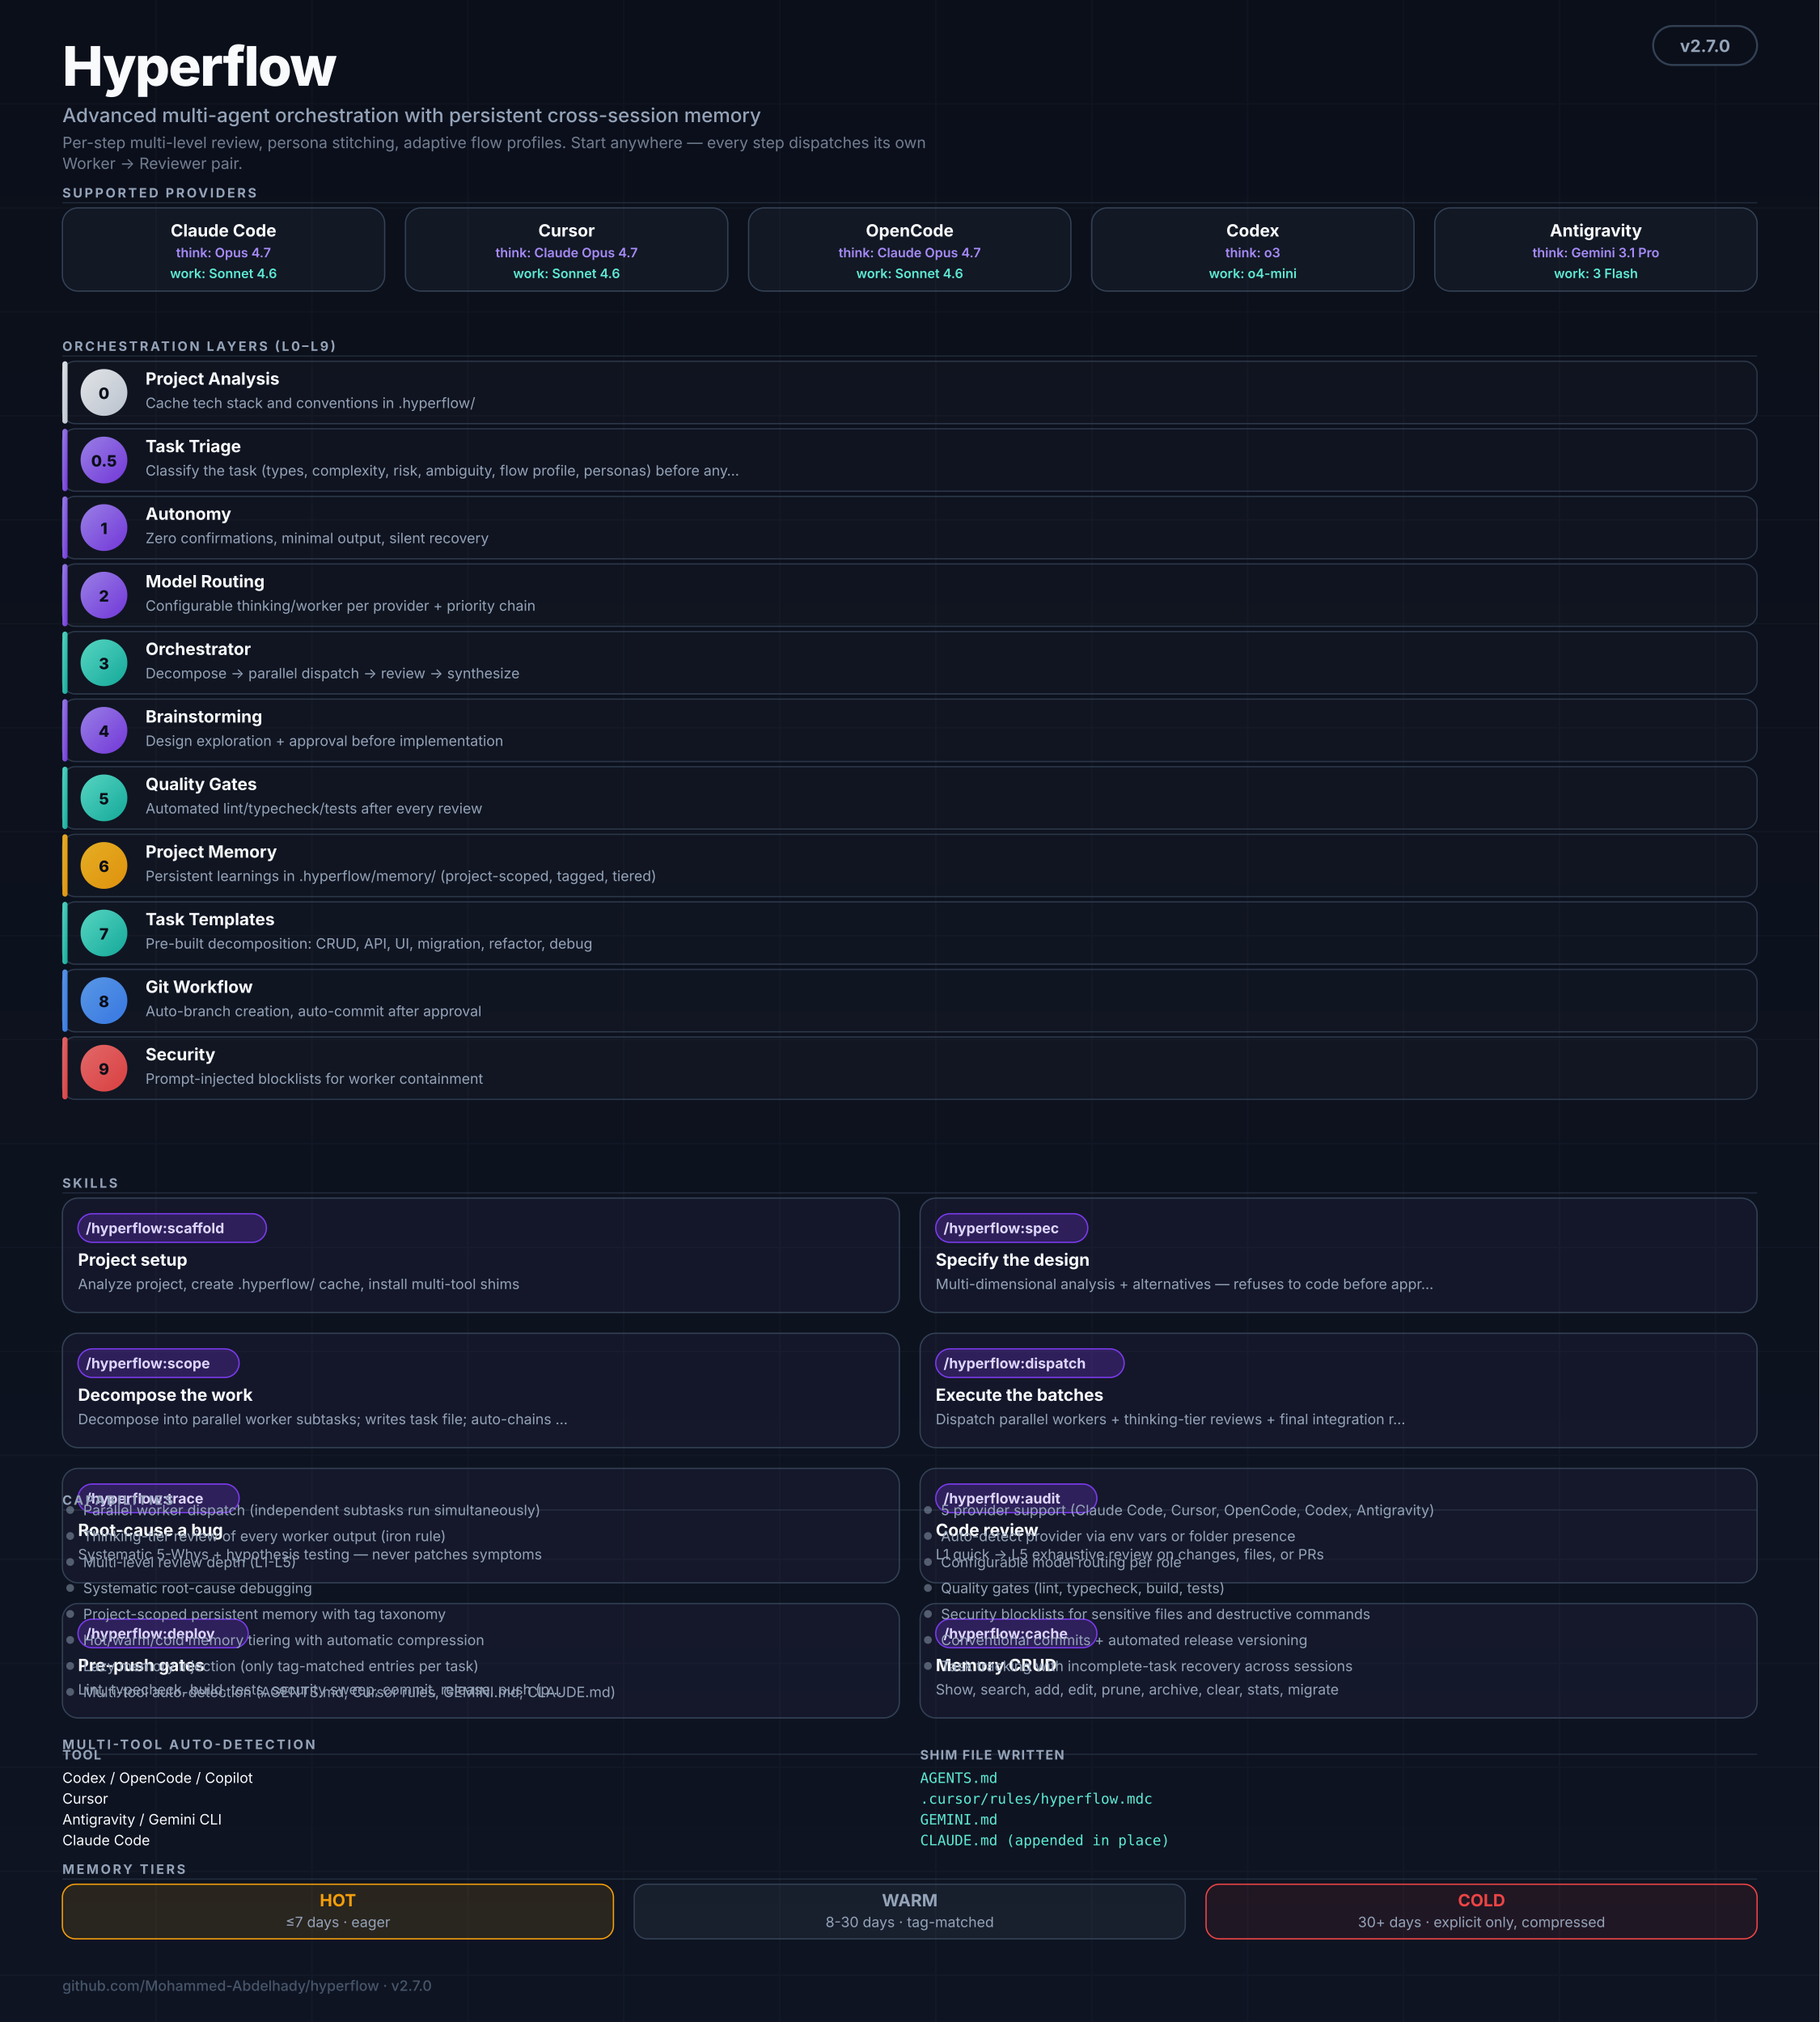
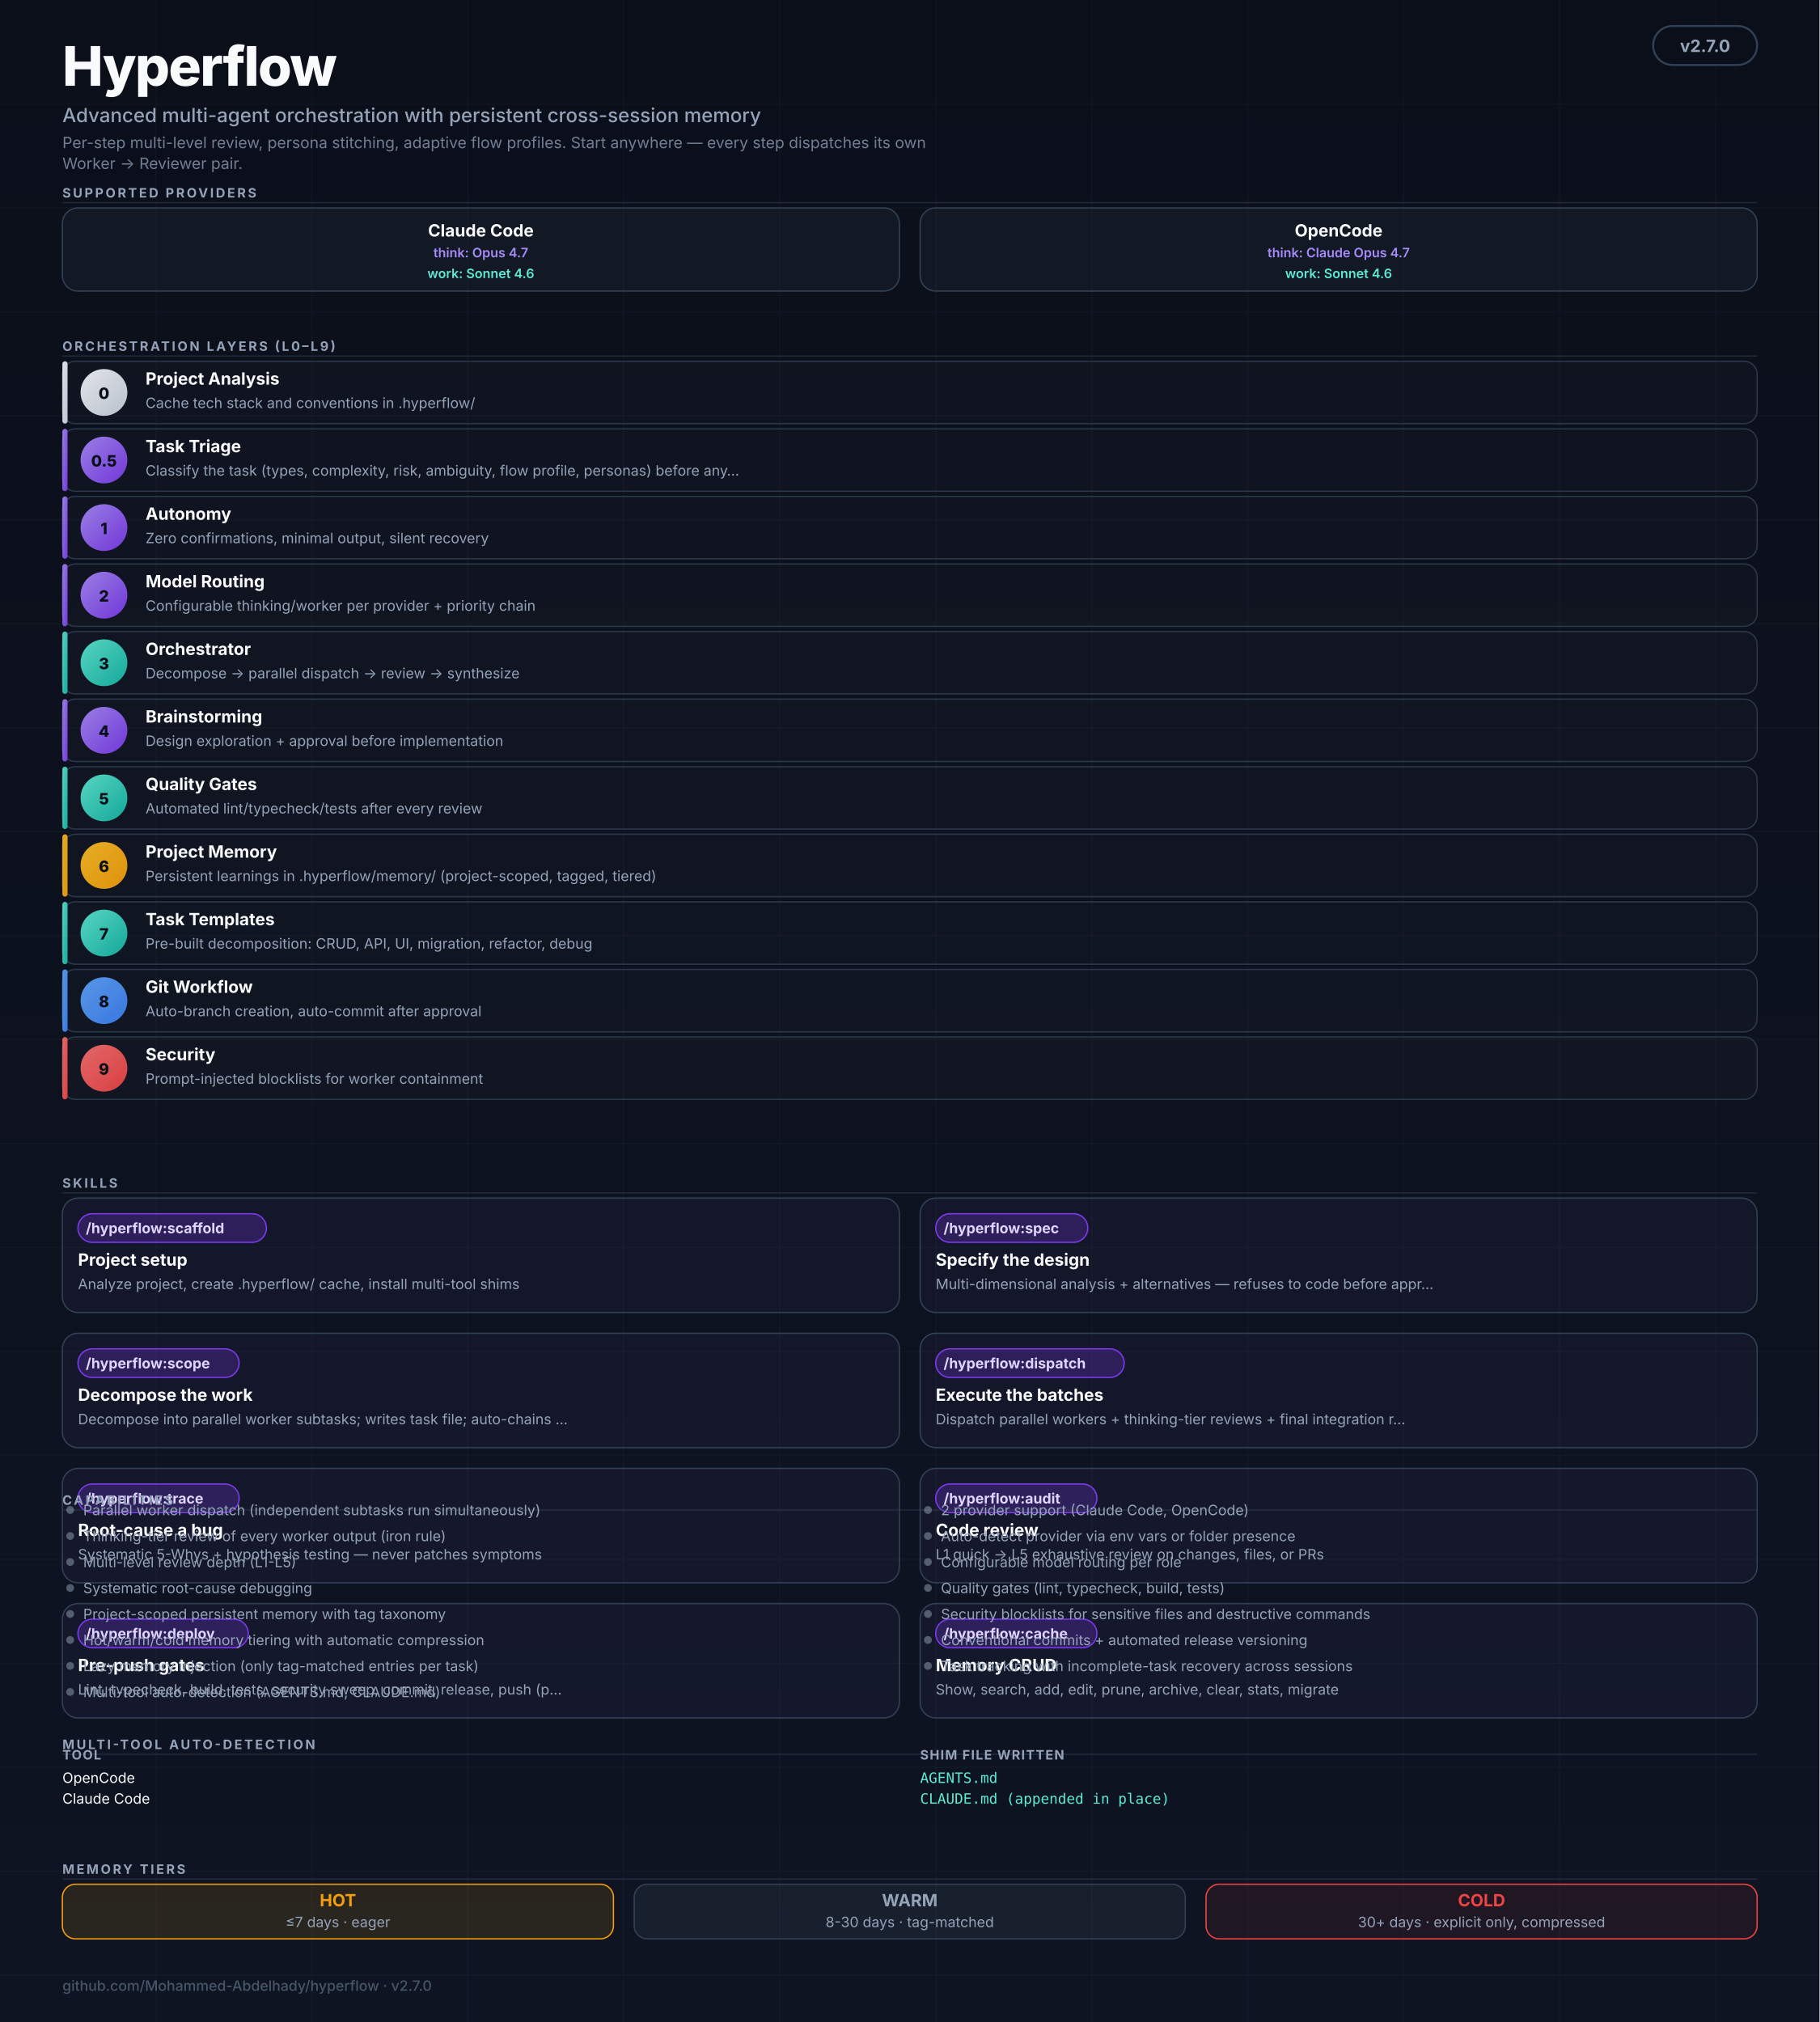
<svg xmlns="http://www.w3.org/2000/svg" viewBox="0 0 1400 1556" role="img" aria-labelledby="hf-title hf-desc" font-family="ui-sans-serif, -apple-system, BlinkMacSystemFont, 'Segoe UI', Inter, system-ui, sans-serif">
  <defs>
    <linearGradient id="bg" x1="0" y1="0" x2="0" y2="1">
      <stop offset="0%" stop-color="#0B0F1A" />
      <stop offset="100%" stop-color="#0E1422" />
    </linearGradient>
    <linearGradient id="grad-thinking" x1="0" y1="0" x2="1" y2="1">
      <stop offset="0%" stop-color="#A78BFA" />
      <stop offset="100%" stop-color="#7C3AED" />
    </linearGradient>
    <linearGradient id="grad-worker" x1="0" y1="0" x2="1" y2="1">
      <stop offset="0%" stop-color="#5EEAD4" />
      <stop offset="100%" stop-color="#14B8A6" />
    </linearGradient>
    <linearGradient id="grad-user" x1="0" y1="0" x2="1" y2="1">
      <stop offset="0%" stop-color="#F8FAFC" />
      <stop offset="100%" stop-color="#CBD5E1" />
    </linearGradient>
    <linearGradient id="grad-memory" x1="0" y1="0" x2="1" y2="1">
      <stop offset="0%" stop-color="#FBBF24" />
      <stop offset="100%" stop-color="#F59E0B" />
    </linearGradient>
    <linearGradient id="grad-security" x1="0" y1="0" x2="1" y2="1">
      <stop offset="0%" stop-color="#F87171" />
      <stop offset="100%" stop-color="#EF4444" />
    </linearGradient>
    <linearGradient id="grad-git" x1="0" y1="0" x2="1" y2="1">
      <stop offset="0%" stop-color="#60A5FA" />
      <stop offset="100%" stop-color="#3B82F6" />
    </linearGradient>
    <marker id="arr" viewBox="0 0 10 10" refX="9" refY="5" markerWidth="5" markerHeight="5" orient="auto-start-reverse">
      <path d="M0,0 L10,5 L0,10 Z" fill="#475569" />
    </marker>
  </defs>
  <rect width="1400" height="1556" fill="url(#bg)" />
  <g opacity="0.04" stroke="#94A3B8" stroke-width="1">
    <path d="M0 80 H1400 M0 160 H1400 M0 240 H1400 M0 320 H1400 M0 400 H1400 M0 480 H1400 M0 560 H1400 M0 640 H1400 M0 720 H1400 M0 800 H1400 M0 880 H1400 M0 960 H1400 M0 1040 H1400 M0 1120 H1400 M0 1200 H1400 M0 1280 H1400 M0 1360 H1400 M0 1440 H1400 M0 1520 H1400" />
    <path d="M120 0 V1556 M240 0 V1556 M360 0 V1556 M480 0 V1556 M600 0 V1556 M720 0 V1556 M840 0 V1556 M960 0 V1556 M1080 0 V1556 M1200 0 V1556 M1320 0 V1556" />
  </g>
  <g transform="translate(48,20)">
    <text y="46" fill="#F8FAFC" font-size="42" font-weight="800" letter-spacing="-1">Hyperflow</text>
    <text y="74" fill="#94A3B8" font-size="15" font-weight="500">Advanced multi-agent orchestration with persistent cross-session memory</text>
    <text y="94" fill="#94A3B8" font-size="12" opacity="0.75">Per-step multi-level review, persona stitching, adaptive flow profiles. Start anywhere — every step dispatches its own</text>
    <text y="110" fill="#94A3B8" font-size="12" opacity="0.75">Worker → Reviewer pair.</text>
  </g>
  <rect x="1272" y="20" width="80" height="30" rx="15" fill="#0B0F1A" stroke="#334155" stroke-width="1.5" />
  <text x="1312" y="40" text-anchor="middle" fill="#94A3B8" font-size="13" font-weight="700">v2.7.0</text>
  <text x="48" y="152" fill="#94A3B8" font-size="10" font-weight="700" letter-spacing="1.6">SUPPORTED PROVIDERS</text>
  <line x1="48" y1="156" x2="1352" y2="156" stroke="#334155" stroke-width="1" opacity="0.5" />
  <g transform="translate(48,160)">
-     <rect width="248" height="64" rx="12" fill="rgba(148,163,184,0.06)" stroke="#334155" stroke-width="1" />
-     <text x="124" y="22" text-anchor="middle" fill="#F8FAFC" font-size="13" font-weight="700">Claude Code</text>
-     <text x="124" y="38" text-anchor="middle" fill="#A78BFA" font-size="10" font-weight="600">think: Opus 4.7</text>
-     <text x="124" y="54" text-anchor="middle" fill="#5EEAD4" font-size="10" font-weight="600">work: Sonnet 4.6</text>
-   </g>
-   <g transform="translate(312,160)">
-     <rect width="248" height="64" rx="12" fill="rgba(148,163,184,0.06)" stroke="#334155" stroke-width="1" />
-     <text x="124" y="22" text-anchor="middle" fill="#F8FAFC" font-size="13" font-weight="700">Cursor</text>
-     <text x="124" y="38" text-anchor="middle" fill="#A78BFA" font-size="10" font-weight="600">think: Claude Opus 4.7</text>
-     <text x="124" y="54" text-anchor="middle" fill="#5EEAD4" font-size="10" font-weight="600">work: Sonnet 4.6</text>
-   </g>
-   <g transform="translate(576,160)">
-     <rect width="248" height="64" rx="12" fill="rgba(148,163,184,0.06)" stroke="#334155" stroke-width="1" />
-     <text x="124" y="22" text-anchor="middle" fill="#F8FAFC" font-size="13" font-weight="700">OpenCode</text>
-     <text x="124" y="38" text-anchor="middle" fill="#A78BFA" font-size="10" font-weight="600">think: Claude Opus 4.7</text>
-     <text x="124" y="54" text-anchor="middle" fill="#5EEAD4" font-size="10" font-weight="600">work: Sonnet 4.6</text>
-   </g>
-   <g transform="translate(840,160)">
-     <rect width="248" height="64" rx="12" fill="rgba(148,163,184,0.06)" stroke="#334155" stroke-width="1" />
-     <text x="124" y="22" text-anchor="middle" fill="#F8FAFC" font-size="13" font-weight="700">Codex</text>
-     <text x="124" y="38" text-anchor="middle" fill="#A78BFA" font-size="10" font-weight="600">think: o3</text>
-     <text x="124" y="54" text-anchor="middle" fill="#5EEAD4" font-size="10" font-weight="600">work: o4-mini</text>
-   </g>
-   <g transform="translate(1104,160)">
-     <rect width="248" height="64" rx="12" fill="rgba(148,163,184,0.06)" stroke="#334155" stroke-width="1" />
-     <text x="124" y="22" text-anchor="middle" fill="#F8FAFC" font-size="13" font-weight="700">Antigravity</text>
-     <text x="124" y="38" text-anchor="middle" fill="#A78BFA" font-size="10" font-weight="600">think: Gemini 3.1 Pro</text>
-     <text x="124" y="54" text-anchor="middle" fill="#5EEAD4" font-size="10" font-weight="600">work: 3 Flash</text>
+     <rect width="644" height="64" rx="12" fill="rgba(148,163,184,0.06)" stroke="#334155" stroke-width="1" />
+     <text x="322" y="22" text-anchor="middle" fill="#F8FAFC" font-size="13" font-weight="700">Claude Code</text>
+     <text x="322" y="38" text-anchor="middle" fill="#A78BFA" font-size="10" font-weight="600">think: Opus 4.7</text>
+     <text x="322" y="54" text-anchor="middle" fill="#5EEAD4" font-size="10" font-weight="600">work: Sonnet 4.6</text>
+   </g>
+   <g transform="translate(708,160)">
+     <rect width="644" height="64" rx="12" fill="rgba(148,163,184,0.06)" stroke="#334155" stroke-width="1" />
+     <text x="322" y="22" text-anchor="middle" fill="#F8FAFC" font-size="13" font-weight="700">OpenCode</text>
+     <text x="322" y="38" text-anchor="middle" fill="#A78BFA" font-size="10" font-weight="600">think: Claude Opus 4.7</text>
+     <text x="322" y="54" text-anchor="middle" fill="#5EEAD4" font-size="10" font-weight="600">work: Sonnet 4.6</text>
  </g>
  <text x="48" y="270" fill="#94A3B8" font-size="10" font-weight="700" letter-spacing="1.6">ORCHESTRATION LAYERS (L0–L9)</text>
  <line x1="48" y1="274" x2="1352" y2="274" stroke="#334155" stroke-width="1" opacity="0.5" />
  <rect x="48" y="278" width="1304" height="48" rx="10" fill="rgba(255,255,255,0.02)" stroke="#334155" stroke-width="1" opacity="0.8" />
  <rect x="48" y="278" width="4" height="48" rx="2" fill="url(#grad-user)" opacity="0.9" />
  <circle cx="80" cy="302" r="18" fill="url(#grad-user)" opacity="0.9" />
  <text x="80" y="307" text-anchor="middle" fill="#0B0F1A" font-size="12" font-weight="800">0</text>
  <text x="112" y="296" fill="#F8FAFC" font-size="13" font-weight="700">Project Analysis</text>
  <text x="112" y="314" fill="#94A3B8" font-size="11">Cache tech stack and conventions in .hyperflow/</text>
  <rect x="48" y="330" width="1304" height="48" rx="10" fill="rgba(255,255,255,0.02)" stroke="#334155" stroke-width="1" opacity="0.8" />
  <rect x="48" y="330" width="4" height="48" rx="2" fill="url(#grad-thinking)" opacity="0.9" />
  <circle cx="80" cy="354" r="18" fill="url(#grad-thinking)" opacity="0.9" />
  <text x="80" y="359" text-anchor="middle" fill="#0B0F1A" font-size="12" font-weight="800">0.5</text>
  <text x="112" y="348" fill="#F8FAFC" font-size="13" font-weight="700">Task Triage</text>
  <text x="112" y="366" fill="#94A3B8" font-size="11">Classify the task (types, complexity, risk, ambiguity, flow profile, personas) before any…</text>
  <rect x="48" y="382" width="1304" height="48" rx="10" fill="rgba(255,255,255,0.02)" stroke="#334155" stroke-width="1" opacity="0.8" />
  <rect x="48" y="382" width="4" height="48" rx="2" fill="url(#grad-thinking)" opacity="0.9" />
  <circle cx="80" cy="406" r="18" fill="url(#grad-thinking)" opacity="0.9" />
  <text x="80" y="411" text-anchor="middle" fill="#0B0F1A" font-size="12" font-weight="800">1</text>
  <text x="112" y="400" fill="#F8FAFC" font-size="13" font-weight="700">Autonomy</text>
  <text x="112" y="418" fill="#94A3B8" font-size="11">Zero confirmations, minimal output, silent recovery</text>
  <rect x="48" y="434" width="1304" height="48" rx="10" fill="rgba(255,255,255,0.02)" stroke="#334155" stroke-width="1" opacity="0.8" />
  <rect x="48" y="434" width="4" height="48" rx="2" fill="url(#grad-thinking)" opacity="0.9" />
  <circle cx="80" cy="458" r="18" fill="url(#grad-thinking)" opacity="0.9" />
  <text x="80" y="463" text-anchor="middle" fill="#0B0F1A" font-size="12" font-weight="800">2</text>
  <text x="112" y="452" fill="#F8FAFC" font-size="13" font-weight="700">Model Routing</text>
  <text x="112" y="470" fill="#94A3B8" font-size="11">Configurable thinking/worker per provider + priority chain</text>
  <rect x="48" y="486" width="1304" height="48" rx="10" fill="rgba(255,255,255,0.02)" stroke="#334155" stroke-width="1" opacity="0.8" />
  <rect x="48" y="486" width="4" height="48" rx="2" fill="url(#grad-worker)" opacity="0.9" />
  <circle cx="80" cy="510" r="18" fill="url(#grad-worker)" opacity="0.9" />
  <text x="80" y="515" text-anchor="middle" fill="#0B0F1A" font-size="12" font-weight="800">3</text>
  <text x="112" y="504" fill="#F8FAFC" font-size="13" font-weight="700">Orchestrator</text>
  <text x="112" y="522" fill="#94A3B8" font-size="11">Decompose → parallel dispatch → review → synthesize</text>
  <rect x="48" y="538" width="1304" height="48" rx="10" fill="rgba(255,255,255,0.02)" stroke="#334155" stroke-width="1" opacity="0.8" />
  <rect x="48" y="538" width="4" height="48" rx="2" fill="url(#grad-thinking)" opacity="0.9" />
  <circle cx="80" cy="562" r="18" fill="url(#grad-thinking)" opacity="0.9" />
  <text x="80" y="567" text-anchor="middle" fill="#0B0F1A" font-size="12" font-weight="800">4</text>
  <text x="112" y="556" fill="#F8FAFC" font-size="13" font-weight="700">Brainstorming</text>
  <text x="112" y="574" fill="#94A3B8" font-size="11">Design exploration + approval before implementation</text>
  <rect x="48" y="590" width="1304" height="48" rx="10" fill="rgba(255,255,255,0.02)" stroke="#334155" stroke-width="1" opacity="0.8" />
  <rect x="48" y="590" width="4" height="48" rx="2" fill="url(#grad-worker)" opacity="0.9" />
  <circle cx="80" cy="614" r="18" fill="url(#grad-worker)" opacity="0.9" />
  <text x="80" y="619" text-anchor="middle" fill="#0B0F1A" font-size="12" font-weight="800">5</text>
  <text x="112" y="608" fill="#F8FAFC" font-size="13" font-weight="700">Quality Gates</text>
  <text x="112" y="626" fill="#94A3B8" font-size="11">Automated lint/typecheck/tests after every review</text>
  <rect x="48" y="642" width="1304" height="48" rx="10" fill="rgba(255,255,255,0.02)" stroke="#334155" stroke-width="1" opacity="0.8" />
  <rect x="48" y="642" width="4" height="48" rx="2" fill="url(#grad-memory)" opacity="0.9" />
  <circle cx="80" cy="666" r="18" fill="url(#grad-memory)" opacity="0.9" />
  <text x="80" y="671" text-anchor="middle" fill="#0B0F1A" font-size="12" font-weight="800">6</text>
  <text x="112" y="660" fill="#F8FAFC" font-size="13" font-weight="700">Project Memory</text>
  <text x="112" y="678" fill="#94A3B8" font-size="11">Persistent learnings in .hyperflow/memory/ (project-scoped, tagged, tiered)</text>
  <rect x="48" y="694" width="1304" height="48" rx="10" fill="rgba(255,255,255,0.02)" stroke="#334155" stroke-width="1" opacity="0.8" />
  <rect x="48" y="694" width="4" height="48" rx="2" fill="url(#grad-worker)" opacity="0.9" />
  <circle cx="80" cy="718" r="18" fill="url(#grad-worker)" opacity="0.9" />
  <text x="80" y="723" text-anchor="middle" fill="#0B0F1A" font-size="12" font-weight="800">7</text>
  <text x="112" y="712" fill="#F8FAFC" font-size="13" font-weight="700">Task Templates</text>
  <text x="112" y="730" fill="#94A3B8" font-size="11">Pre-built decomposition: CRUD, API, UI, migration, refactor, debug</text>
  <rect x="48" y="746" width="1304" height="48" rx="10" fill="rgba(255,255,255,0.02)" stroke="#334155" stroke-width="1" opacity="0.8" />
  <rect x="48" y="746" width="4" height="48" rx="2" fill="url(#grad-git)" opacity="0.9" />
  <circle cx="80" cy="770" r="18" fill="url(#grad-git)" opacity="0.9" />
  <text x="80" y="775" text-anchor="middle" fill="#0B0F1A" font-size="12" font-weight="800">8</text>
  <text x="112" y="764" fill="#F8FAFC" font-size="13" font-weight="700">Git Workflow</text>
  <text x="112" y="782" fill="#94A3B8" font-size="11">Auto-branch creation, auto-commit after approval</text>
  <rect x="48" y="798" width="1304" height="48" rx="10" fill="rgba(255,255,255,0.02)" stroke="#334155" stroke-width="1" opacity="0.8" />
  <rect x="48" y="798" width="4" height="48" rx="2" fill="url(#grad-security)" opacity="0.9" />
  <circle cx="80" cy="822" r="18" fill="url(#grad-security)" opacity="0.9" />
  <text x="80" y="827" text-anchor="middle" fill="#0B0F1A" font-size="12" font-weight="800">9</text>
  <text x="112" y="816" fill="#F8FAFC" font-size="13" font-weight="700">Security</text>
  <text x="112" y="834" fill="#94A3B8" font-size="11">Prompt-injected blocklists for worker containment</text>
  <text x="48" y="914" fill="#94A3B8" font-size="10" font-weight="700" letter-spacing="1.6">SKILLS</text>
  <line x1="48" y1="918" x2="1352" y2="918" stroke="#334155" stroke-width="1" opacity="0.5" />
  <g transform="translate(48,922)">
    <rect width="644" height="88" rx="12" fill="rgba(167,139,250,0.05)" stroke="#334155" stroke-width="1" />
    <rect x="12" y="12" width="145" height="22" rx="11" fill="rgba(124,58,237,0.25)" stroke="#7C3AED" stroke-width="1" />
    <text x="18" y="27" fill="#DDD6FE" font-size="11" font-weight="700">/hyperflow:scaffold</text>
    <text x="12" y="52" fill="#F8FAFC" font-size="13" font-weight="700">Project setup</text>
    <text x="12" y="70" fill="#94A3B8" font-size="11">Analyze project, create .hyperflow/ cache, install multi-tool shims</text>
  </g>
  <g transform="translate(708,922)">
    <rect width="644" height="88" rx="12" fill="rgba(167,139,250,0.05)" stroke="#334155" stroke-width="1" />
    <rect x="12" y="12" width="117" height="22" rx="11" fill="rgba(124,58,237,0.25)" stroke="#7C3AED" stroke-width="1" />
    <text x="18" y="27" fill="#DDD6FE" font-size="11" font-weight="700">/hyperflow:spec</text>
    <text x="12" y="52" fill="#F8FAFC" font-size="13" font-weight="700">Specify the design</text>
    <text x="12" y="70" fill="#94A3B8" font-size="11">Multi-dimensional analysis + alternatives — refuses to code before appr…</text>
  </g>
  <g transform="translate(48,1026)">
    <rect width="644" height="88" rx="12" fill="rgba(167,139,250,0.05)" stroke="#334155" stroke-width="1" />
    <rect x="12" y="12" width="124" height="22" rx="11" fill="rgba(124,58,237,0.25)" stroke="#7C3AED" stroke-width="1" />
    <text x="18" y="27" fill="#DDD6FE" font-size="11" font-weight="700">/hyperflow:scope</text>
    <text x="12" y="52" fill="#F8FAFC" font-size="13" font-weight="700">Decompose the work</text>
    <text x="12" y="70" fill="#94A3B8" font-size="11">Decompose into parallel worker subtasks; writes task file; auto-chains …</text>
  </g>
  <g transform="translate(708,1026)">
    <rect width="644" height="88" rx="12" fill="rgba(167,139,250,0.05)" stroke="#334155" stroke-width="1" />
    <rect x="12" y="12" width="145" height="22" rx="11" fill="rgba(124,58,237,0.25)" stroke="#7C3AED" stroke-width="1" />
    <text x="18" y="27" fill="#DDD6FE" font-size="11" font-weight="700">/hyperflow:dispatch</text>
    <text x="12" y="52" fill="#F8FAFC" font-size="13" font-weight="700">Execute the batches</text>
    <text x="12" y="70" fill="#94A3B8" font-size="11">Dispatch parallel workers + thinking-tier reviews + final integration r…</text>
  </g>
  <g transform="translate(48,1130)">
    <rect width="644" height="88" rx="12" fill="rgba(167,139,250,0.05)" stroke="#334155" stroke-width="1" />
    <rect x="12" y="12" width="124" height="22" rx="11" fill="rgba(124,58,237,0.25)" stroke="#7C3AED" stroke-width="1" />
    <text x="18" y="27" fill="#DDD6FE" font-size="11" font-weight="700">/hyperflow:trace</text>
    <text x="12" y="52" fill="#F8FAFC" font-size="13" font-weight="700">Root-cause a bug</text>
    <text x="12" y="70" fill="#94A3B8" font-size="11">Systematic 5-Whys + hypothesis testing — never patches symptoms</text>
  </g>
  <g transform="translate(708,1130)">
    <rect width="644" height="88" rx="12" fill="rgba(167,139,250,0.05)" stroke="#334155" stroke-width="1" />
    <rect x="12" y="12" width="124" height="22" rx="11" fill="rgba(124,58,237,0.25)" stroke="#7C3AED" stroke-width="1" />
    <text x="18" y="27" fill="#DDD6FE" font-size="11" font-weight="700">/hyperflow:audit</text>
    <text x="12" y="52" fill="#F8FAFC" font-size="13" font-weight="700">Code review</text>
    <text x="12" y="70" fill="#94A3B8" font-size="11">L1 quick → L5 exhaustive review on changes, files, or PRs</text>
  </g>
  <g transform="translate(48,1234)">
    <rect width="644" height="88" rx="12" fill="rgba(167,139,250,0.05)" stroke="#334155" stroke-width="1" />
    <rect x="12" y="12" width="131" height="22" rx="11" fill="rgba(124,58,237,0.25)" stroke="#7C3AED" stroke-width="1" />
    <text x="18" y="27" fill="#DDD6FE" font-size="11" font-weight="700">/hyperflow:deploy</text>
    <text x="12" y="52" fill="#F8FAFC" font-size="13" font-weight="700">Pre-push gates</text>
    <text x="12" y="70" fill="#94A3B8" font-size="11">Lint, typecheck, build, tests, security sweep, commit, release, push (p…</text>
  </g>
  <g transform="translate(708,1234)">
    <rect width="644" height="88" rx="12" fill="rgba(167,139,250,0.05)" stroke="#334155" stroke-width="1" />
    <rect x="12" y="12" width="124" height="22" rx="11" fill="rgba(124,58,237,0.25)" stroke="#7C3AED" stroke-width="1" />
    <text x="18" y="27" fill="#DDD6FE" font-size="11" font-weight="700">/hyperflow:cache</text>
    <text x="12" y="52" fill="#F8FAFC" font-size="13" font-weight="700">Memory CRUD</text>
    <text x="12" y="70" fill="#94A3B8" font-size="11">Show, search, add, edit, prune, archive, clear, stats, migrate</text>
  </g>
  <text x="48" y="1158" fill="#94A3B8" font-size="10" font-weight="700" letter-spacing="1.6">CAPABILITIES</text>
  <line x1="48" y1="1162" x2="1352" y2="1162" stroke="#334155" stroke-width="1" opacity="0.5" />
  <circle cx="54" cy="1162" r="3" fill="#94A3B8" opacity="0.5" />
  <text x="64" y="1166" fill="#94A3B8" font-size="11">Parallel worker dispatch (independent subtasks run simultaneously)</text>
  <circle cx="54" cy="1182" r="3" fill="#94A3B8" opacity="0.5" />
  <text x="64" y="1186" fill="#94A3B8" font-size="11">Thinking-tier review of every worker output (iron rule)</text>
  <circle cx="54" cy="1202" r="3" fill="#94A3B8" opacity="0.5" />
  <text x="64" y="1206" fill="#94A3B8" font-size="11">Multi-level review depth (L1-L5)</text>
  <circle cx="54" cy="1222" r="3" fill="#94A3B8" opacity="0.5" />
  <text x="64" y="1226" fill="#94A3B8" font-size="11">Systematic root-cause debugging</text>
  <circle cx="54" cy="1242" r="3" fill="#94A3B8" opacity="0.5" />
  <text x="64" y="1246" fill="#94A3B8" font-size="11">Project-scoped persistent memory with tag taxonomy</text>
  <circle cx="54" cy="1262" r="3" fill="#94A3B8" opacity="0.5" />
  <text x="64" y="1266" fill="#94A3B8" font-size="11">Hot/warm/cold memory tiering with automatic compression</text>
  <circle cx="54" cy="1282" r="3" fill="#94A3B8" opacity="0.5" />
  <text x="64" y="1286" fill="#94A3B8" font-size="11">Lazy memory injection (only tag-matched entries per task)</text>
  <circle cx="54" cy="1302" r="3" fill="#94A3B8" opacity="0.5" />
-   <text x="64" y="1306" fill="#94A3B8" font-size="11">Multi-tool auto-detection (AGENTS.md, Cursor rules, GEMINI.md, CLAUDE.md)</text>
+   <text x="64" y="1306" fill="#94A3B8" font-size="11">Multi-tool auto-detection (AGENTS.md, CLAUDE.md)</text>
  <circle cx="714" cy="1162" r="3" fill="#94A3B8" opacity="0.5" />
-   <text x="724" y="1166" fill="#94A3B8" font-size="11">5 provider support (Claude Code, Cursor, OpenCode, Codex, Antigravity)</text>
+   <text x="724" y="1166" fill="#94A3B8" font-size="11">2 provider support (Claude Code, OpenCode)</text>
  <circle cx="714" cy="1182" r="3" fill="#94A3B8" opacity="0.5" />
  <text x="724" y="1186" fill="#94A3B8" font-size="11">Auto-detect provider via env vars or folder presence</text>
  <circle cx="714" cy="1202" r="3" fill="#94A3B8" opacity="0.5" />
  <text x="724" y="1206" fill="#94A3B8" font-size="11">Configurable model routing per role</text>
  <circle cx="714" cy="1222" r="3" fill="#94A3B8" opacity="0.5" />
  <text x="724" y="1226" fill="#94A3B8" font-size="11">Quality gates (lint, typecheck, build, tests)</text>
  <circle cx="714" cy="1242" r="3" fill="#94A3B8" opacity="0.5" />
  <text x="724" y="1246" fill="#94A3B8" font-size="11">Security blocklists for sensitive files and destructive commands</text>
  <circle cx="714" cy="1262" r="3" fill="#94A3B8" opacity="0.5" />
  <text x="724" y="1266" fill="#94A3B8" font-size="11">Conventional commits + automated release versioning</text>
  <circle cx="714" cy="1282" r="3" fill="#94A3B8" opacity="0.5" />
  <text x="724" y="1286" fill="#94A3B8" font-size="11">Task tracking with incomplete-task recovery across sessions</text>
  <text x="48" y="1346" fill="#94A3B8" font-size="10" font-weight="700" letter-spacing="1.6">MULTI-TOOL AUTO-DETECTION</text>
  <line x1="48" y1="1350" x2="1352" y2="1350" stroke="#334155" stroke-width="1" opacity="0.5" />
  <text x="48" y="1354" fill="#94A3B8" font-size="10" font-weight="700" letter-spacing="0.8">TOOL</text>
  <text x="708" y="1354" fill="#94A3B8" font-size="10" font-weight="700" letter-spacing="0.8">SHIM FILE WRITTEN</text>
-   <text x="48" y="1372" fill="#F8FAFC" font-size="11">Codex / OpenCode / Copilot</text>
+   <text x="48" y="1372" fill="#F8FAFC" font-size="11">OpenCode</text>
  <text x="708" y="1372" fill="#5EEAD4" font-size="11" font-family="ui-monospace, SFMono-Regular, Menlo, monospace">AGENTS.md</text>
-   <text x="48" y="1388" fill="#F8FAFC" font-size="11">Cursor</text>
-   <text x="708" y="1388" fill="#5EEAD4" font-size="11" font-family="ui-monospace, SFMono-Regular, Menlo, monospace">.cursor/rules/hyperflow.mdc</text>
-   <text x="48" y="1404" fill="#F8FAFC" font-size="11">Antigravity / Gemini CLI</text>
-   <text x="708" y="1404" fill="#5EEAD4" font-size="11" font-family="ui-monospace, SFMono-Regular, Menlo, monospace">GEMINI.md</text>
-   <text x="48" y="1420" fill="#F8FAFC" font-size="11">Claude Code</text>
-   <text x="708" y="1420" fill="#5EEAD4" font-size="11" font-family="ui-monospace, SFMono-Regular, Menlo, monospace">CLAUDE.md (appended in place)</text>
+   <text x="48" y="1388" fill="#F8FAFC" font-size="11">Claude Code</text>
+   <text x="708" y="1388" fill="#5EEAD4" font-size="11" font-family="ui-monospace, SFMono-Regular, Menlo, monospace">CLAUDE.md (appended in place)</text>
  <text x="48" y="1442" fill="#94A3B8" font-size="10" font-weight="700" letter-spacing="1.6">MEMORY TIERS</text>
  <line x1="48" y1="1446" x2="1352" y2="1446" stroke="#334155" stroke-width="1" opacity="0.5" />
  <rect x="48" y="1450" width="424" height="42" rx="10" fill="rgba(245,158,11,0.12)" stroke="#F59E0B" stroke-width="1" />
  <text x="260" y="1467" text-anchor="middle" fill="#F59E0B" font-size="13" font-weight="700">HOT</text>
  <text x="260" y="1483" text-anchor="middle" fill="#94A3B8" font-size="11">≤7 days · eager</text>
  <rect x="488" y="1450" width="424" height="42" rx="10" fill="rgba(148,163,184,0.08)" stroke="#334155" stroke-width="1" />
  <text x="700" y="1467" text-anchor="middle" fill="#94A3B8" font-size="13" font-weight="700">WARM</text>
  <text x="700" y="1483" text-anchor="middle" fill="#94A3B8" font-size="11">8-30 days · tag-matched</text>
  <rect x="928" y="1450" width="424" height="42" rx="10" fill="rgba(239,68,68,0.08)" stroke="#EF4444" stroke-width="1" />
  <text x="1140" y="1467" text-anchor="middle" fill="#EF4444" font-size="13" font-weight="700">COLD</text>
  <text x="1140" y="1483" text-anchor="middle" fill="#94A3B8" font-size="11">30+ days · explicit only, compressed</text>
  <text x="48" y="1532" fill="#475569" font-size="11" font-weight="500">
    github.com/Mohammed-Abdelhady/hyperflow · v2.7.0</text>
</svg>
